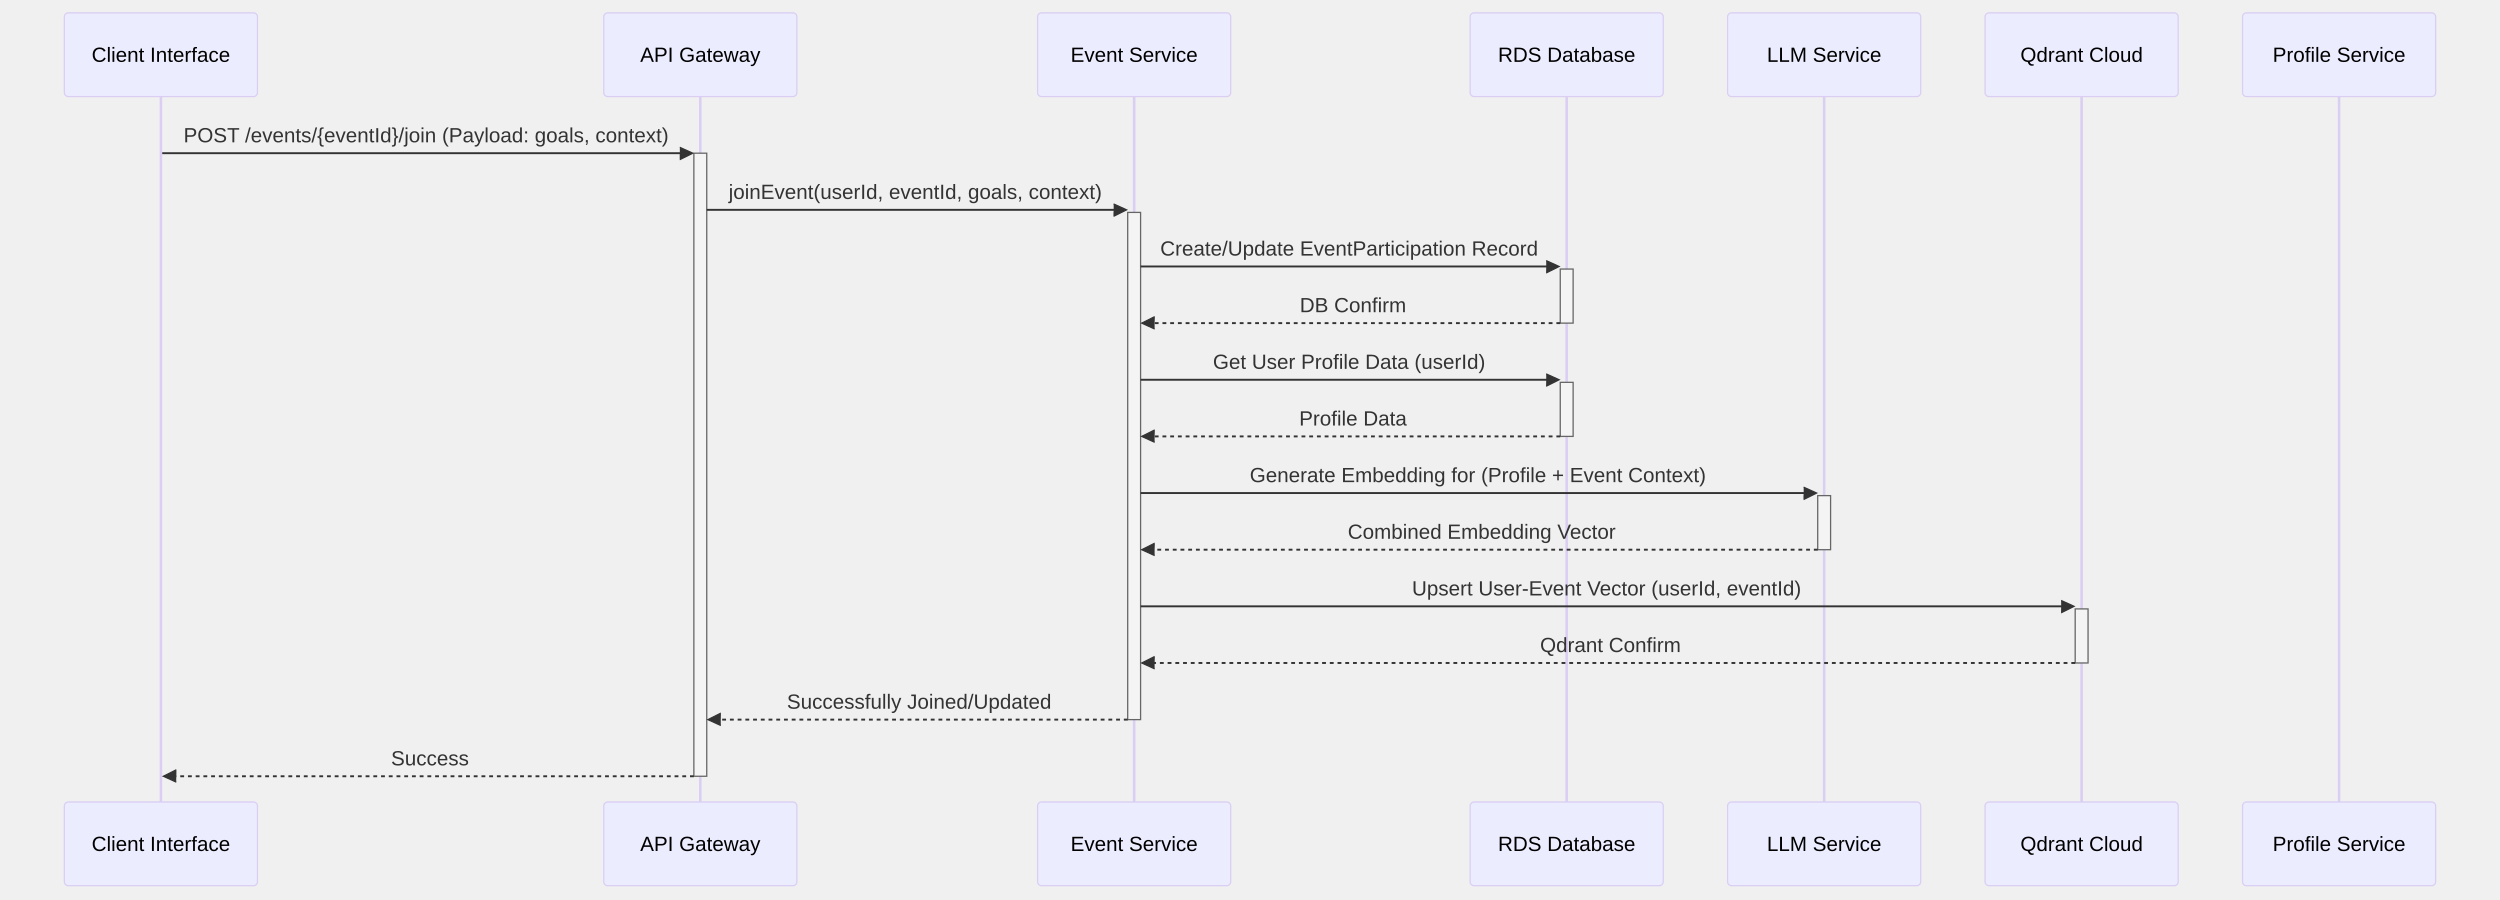
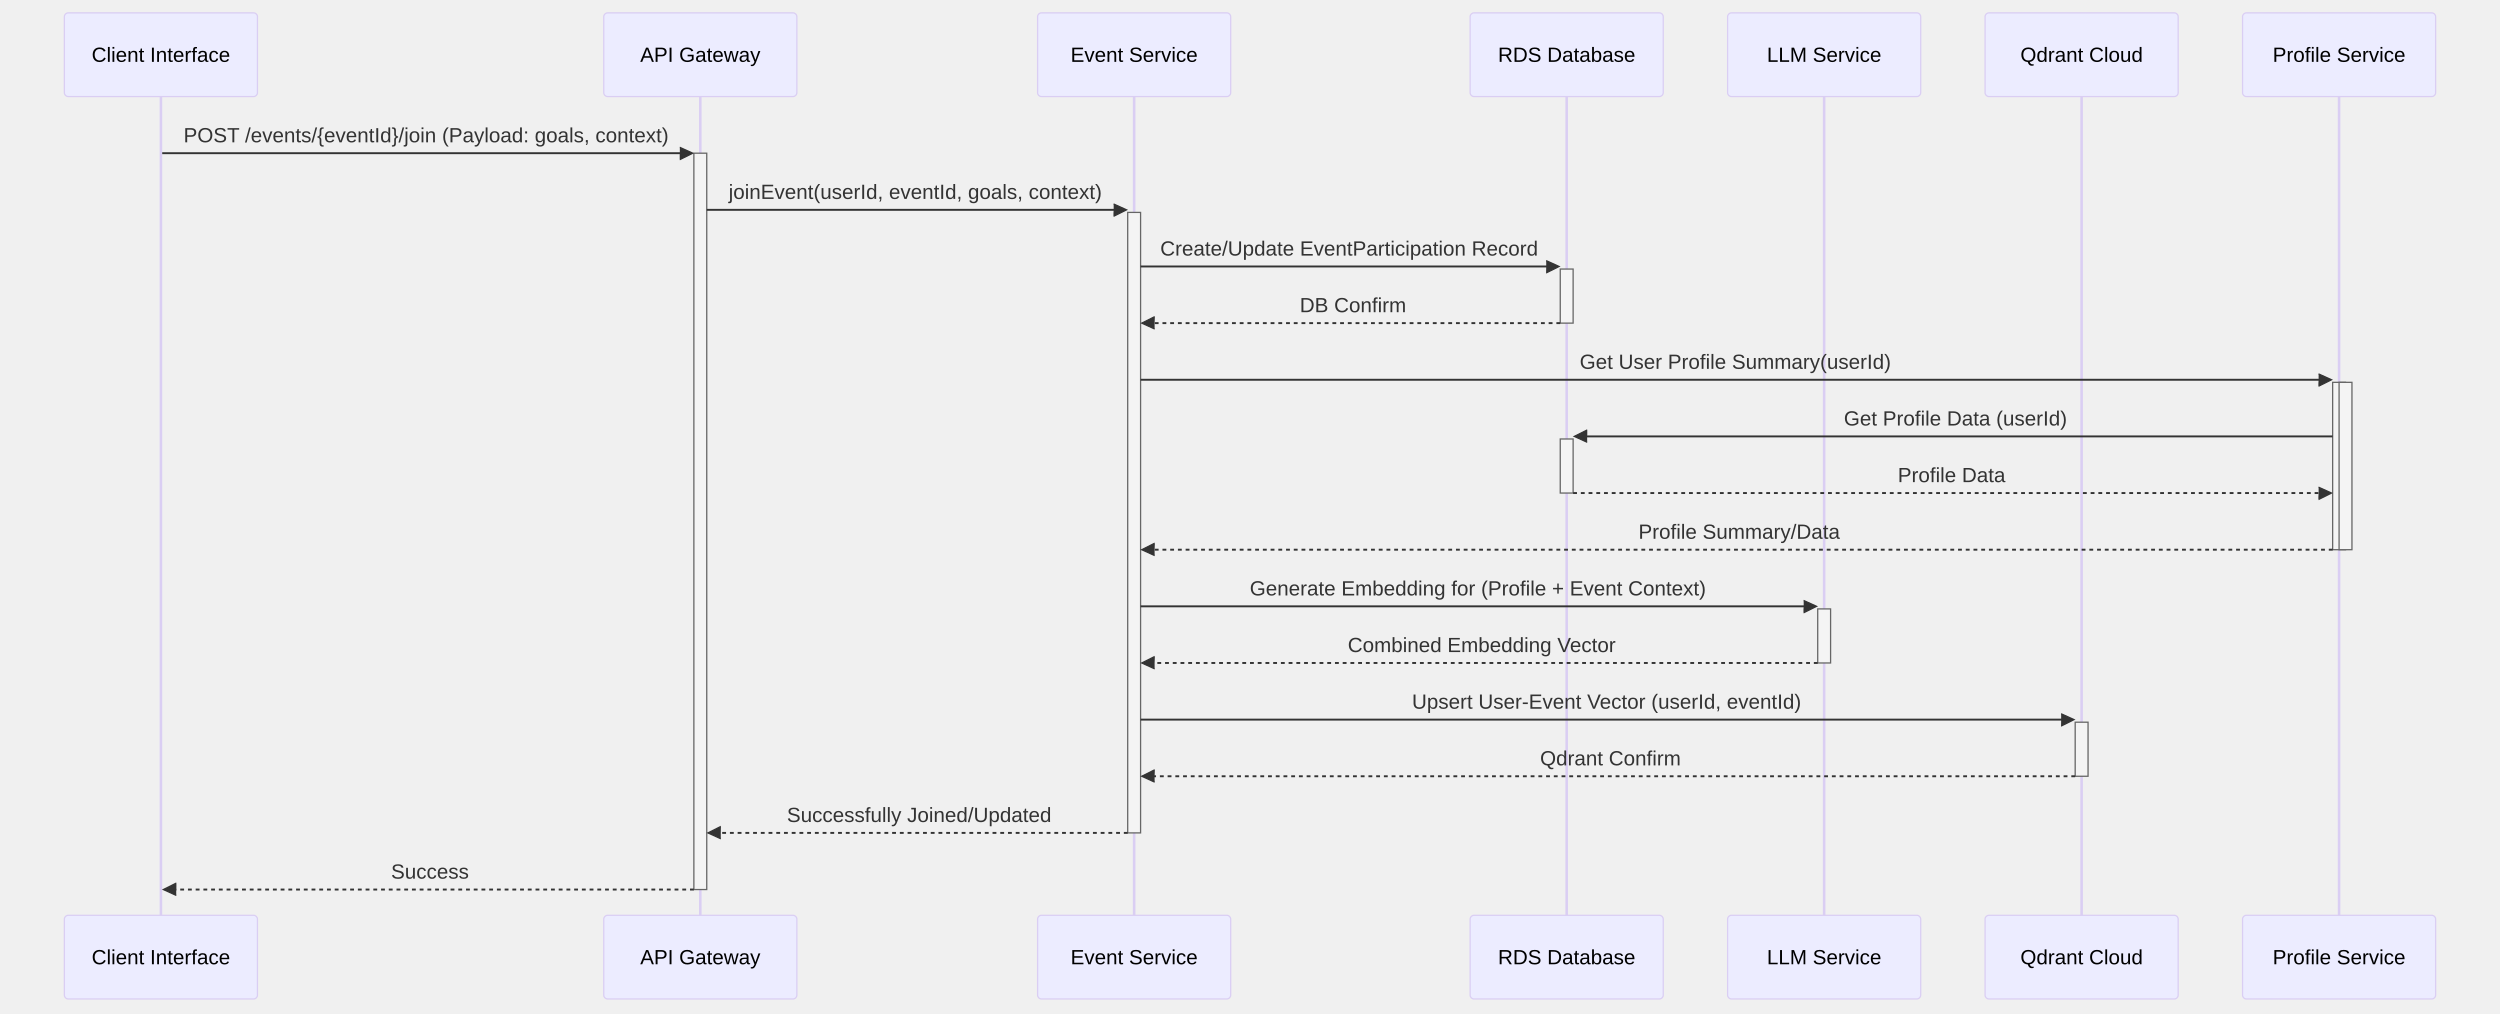
- <svg xmlns="http://www.w3.org/2000/svg" aria-roledescription="sequence" role="graphics-document document" viewBox="-50 -10 1942 699" style="max-width: 1942px; background-color: white;" width="100%" id="my-svg">
+ <svg xmlns="http://www.w3.org/2000/svg" aria-roledescription="sequence" role="graphics-document document" viewBox="-50 -10 1942 787" style="max-width: 1942px; background-color: white;" width="100%" id="my-svg">
  <g>
-     <rect class="actor actor-bottom" ry="3" rx="3" name="ProfileSvc" height="65" width="150" stroke="#666" fill="#eaeaea" y="613" x="1692" />
-     <text style="text-anchor: middle; font-size: 16px; font-weight: 400;" class="actor actor-box" alignment-baseline="central" dominant-baseline="central" y="645.5" x="1767">
+     <rect class="actor actor-bottom" ry="3" rx="3" name="ProfileSvc" height="65" width="150" stroke="#666" fill="#eaeaea" y="701" x="1692" />
+     <text style="text-anchor: middle; font-size: 16px; font-weight: 400;" class="actor actor-box" alignment-baseline="central" dominant-baseline="central" y="733.5" x="1767">
      <tspan dy="0" x="1767">Profile Service</tspan>
    </text>
  </g>
  <g>
-     <rect class="actor actor-bottom" ry="3" rx="3" name="Qdrant" height="65" width="150" stroke="#666" fill="#eaeaea" y="613" x="1492" />
-     <text style="text-anchor: middle; font-size: 16px; font-weight: 400;" class="actor actor-box" alignment-baseline="central" dominant-baseline="central" y="645.5" x="1567">
+     <rect class="actor actor-bottom" ry="3" rx="3" name="Qdrant" height="65" width="150" stroke="#666" fill="#eaeaea" y="701" x="1492" />
+     <text style="text-anchor: middle; font-size: 16px; font-weight: 400;" class="actor actor-box" alignment-baseline="central" dominant-baseline="central" y="733.5" x="1567">
      <tspan dy="0" x="1567">Qdrant Cloud</tspan>
    </text>
  </g>
  <g>
-     <rect class="actor actor-bottom" ry="3" rx="3" name="LLM" height="65" width="150" stroke="#666" fill="#eaeaea" y="613" x="1292" />
-     <text style="text-anchor: middle; font-size: 16px; font-weight: 400;" class="actor actor-box" alignment-baseline="central" dominant-baseline="central" y="645.5" x="1367">
+     <rect class="actor actor-bottom" ry="3" rx="3" name="LLM" height="65" width="150" stroke="#666" fill="#eaeaea" y="701" x="1292" />
+     <text style="text-anchor: middle; font-size: 16px; font-weight: 400;" class="actor actor-box" alignment-baseline="central" dominant-baseline="central" y="733.5" x="1367">
      <tspan dy="0" x="1367">LLM Service</tspan>
    </text>
  </g>
  <g>
-     <rect class="actor actor-bottom" ry="3" rx="3" name="RDS" height="65" width="150" stroke="#666" fill="#eaeaea" y="613" x="1092" />
-     <text style="text-anchor: middle; font-size: 16px; font-weight: 400;" class="actor actor-box" alignment-baseline="central" dominant-baseline="central" y="645.5" x="1167">
+     <rect class="actor actor-bottom" ry="3" rx="3" name="RDS" height="65" width="150" stroke="#666" fill="#eaeaea" y="701" x="1092" />
+     <text style="text-anchor: middle; font-size: 16px; font-weight: 400;" class="actor actor-box" alignment-baseline="central" dominant-baseline="central" y="733.5" x="1167">
      <tspan dy="0" x="1167">RDS Database</tspan>
    </text>
  </g>
  <g>
-     <rect class="actor actor-bottom" ry="3" rx="3" name="EventSvc" height="65" width="150" stroke="#666" fill="#eaeaea" y="613" x="756" />
-     <text style="text-anchor: middle; font-size: 16px; font-weight: 400;" class="actor actor-box" alignment-baseline="central" dominant-baseline="central" y="645.5" x="831">
+     <rect class="actor actor-bottom" ry="3" rx="3" name="EventSvc" height="65" width="150" stroke="#666" fill="#eaeaea" y="701" x="756" />
+     <text style="text-anchor: middle; font-size: 16px; font-weight: 400;" class="actor actor-box" alignment-baseline="central" dominant-baseline="central" y="733.5" x="831">
      <tspan dy="0" x="831">Event Service</tspan>
    </text>
  </g>
  <g>
-     <rect class="actor actor-bottom" ry="3" rx="3" name="API" height="65" width="150" stroke="#666" fill="#eaeaea" y="613" x="419" />
-     <text style="text-anchor: middle; font-size: 16px; font-weight: 400;" class="actor actor-box" alignment-baseline="central" dominant-baseline="central" y="645.5" x="494">
+     <rect class="actor actor-bottom" ry="3" rx="3" name="API" height="65" width="150" stroke="#666" fill="#eaeaea" y="701" x="419" />
+     <text style="text-anchor: middle; font-size: 16px; font-weight: 400;" class="actor actor-box" alignment-baseline="central" dominant-baseline="central" y="733.5" x="494">
      <tspan dy="0" x="494">API Gateway</tspan>
    </text>
  </g>
  <g>
-     <rect class="actor actor-bottom" ry="3" rx="3" name="Client" height="65" width="150" stroke="#666" fill="#eaeaea" y="613" x="0" />
-     <text style="text-anchor: middle; font-size: 16px; font-weight: 400;" class="actor actor-box" alignment-baseline="central" dominant-baseline="central" y="645.5" x="75">
+     <rect class="actor actor-bottom" ry="3" rx="3" name="Client" height="65" width="150" stroke="#666" fill="#eaeaea" y="701" x="0" />
+     <text style="text-anchor: middle; font-size: 16px; font-weight: 400;" class="actor actor-box" alignment-baseline="central" dominant-baseline="central" y="733.5" x="75">
      <tspan dy="0" x="75">Client Interface</tspan>
    </text>
  </g>
  <g>
-     <line name="ProfileSvc" stroke="#999" stroke-width="0.5px" class="actor-line 200" y2="613" x2="1767" y1="65" x1="1767" id="actor6" />
+     <line name="ProfileSvc" stroke="#999" stroke-width="0.5px" class="actor-line 200" y2="701" x2="1767" y1="65" x1="1767" id="actor6" />
    <g id="root-6">
      <rect class="actor actor-top" ry="3" rx="3" name="ProfileSvc" height="65" width="150" stroke="#666" fill="#eaeaea" y="0" x="1692" />
      <text style="text-anchor: middle; font-size: 16px; font-weight: 400;" class="actor actor-box" alignment-baseline="central" dominant-baseline="central" y="32.5" x="1767">
        <tspan dy="0" x="1767">Profile Service</tspan>
      </text>
    </g>
  </g>
  <g>
-     <line name="Qdrant" stroke="#999" stroke-width="0.5px" class="actor-line 200" y2="613" x2="1567" y1="65" x1="1567" id="actor5" />
+     <line name="Qdrant" stroke="#999" stroke-width="0.5px" class="actor-line 200" y2="701" x2="1567" y1="65" x1="1567" id="actor5" />
    <g id="root-5">
      <rect class="actor actor-top" ry="3" rx="3" name="Qdrant" height="65" width="150" stroke="#666" fill="#eaeaea" y="0" x="1492" />
      <text style="text-anchor: middle; font-size: 16px; font-weight: 400;" class="actor actor-box" alignment-baseline="central" dominant-baseline="central" y="32.5" x="1567">
        <tspan dy="0" x="1567">Qdrant Cloud</tspan>
      </text>
    </g>
  </g>
  <g>
-     <line name="LLM" stroke="#999" stroke-width="0.5px" class="actor-line 200" y2="613" x2="1367" y1="65" x1="1367" id="actor4" />
+     <line name="LLM" stroke="#999" stroke-width="0.5px" class="actor-line 200" y2="701" x2="1367" y1="65" x1="1367" id="actor4" />
    <g id="root-4">
      <rect class="actor actor-top" ry="3" rx="3" name="LLM" height="65" width="150" stroke="#666" fill="#eaeaea" y="0" x="1292" />
      <text style="text-anchor: middle; font-size: 16px; font-weight: 400;" class="actor actor-box" alignment-baseline="central" dominant-baseline="central" y="32.5" x="1367">
        <tspan dy="0" x="1367">LLM Service</tspan>
      </text>
    </g>
  </g>
  <g>
-     <line name="RDS" stroke="#999" stroke-width="0.5px" class="actor-line 200" y2="613" x2="1167" y1="65" x1="1167" id="actor3" />
+     <line name="RDS" stroke="#999" stroke-width="0.5px" class="actor-line 200" y2="701" x2="1167" y1="65" x1="1167" id="actor3" />
    <g id="root-3">
      <rect class="actor actor-top" ry="3" rx="3" name="RDS" height="65" width="150" stroke="#666" fill="#eaeaea" y="0" x="1092" />
      <text style="text-anchor: middle; font-size: 16px; font-weight: 400;" class="actor actor-box" alignment-baseline="central" dominant-baseline="central" y="32.5" x="1167">
        <tspan dy="0" x="1167">RDS Database</tspan>
      </text>
    </g>
  </g>
  <g>
-     <line name="EventSvc" stroke="#999" stroke-width="0.5px" class="actor-line 200" y2="613" x2="831" y1="65" x1="831" id="actor2" />
+     <line name="EventSvc" stroke="#999" stroke-width="0.5px" class="actor-line 200" y2="701" x2="831" y1="65" x1="831" id="actor2" />
    <g id="root-2">
      <rect class="actor actor-top" ry="3" rx="3" name="EventSvc" height="65" width="150" stroke="#666" fill="#eaeaea" y="0" x="756" />
      <text style="text-anchor: middle; font-size: 16px; font-weight: 400;" class="actor actor-box" alignment-baseline="central" dominant-baseline="central" y="32.5" x="831">
        <tspan dy="0" x="831">Event Service</tspan>
      </text>
    </g>
  </g>
  <g>
-     <line name="API" stroke="#999" stroke-width="0.5px" class="actor-line 200" y2="613" x2="494" y1="65" x1="494" id="actor1" />
+     <line name="API" stroke="#999" stroke-width="0.5px" class="actor-line 200" y2="701" x2="494" y1="65" x1="494" id="actor1" />
    <g id="root-1">
      <rect class="actor actor-top" ry="3" rx="3" name="API" height="65" width="150" stroke="#666" fill="#eaeaea" y="0" x="419" />
      <text style="text-anchor: middle; font-size: 16px; font-weight: 400;" class="actor actor-box" alignment-baseline="central" dominant-baseline="central" y="32.5" x="494">
        <tspan dy="0" x="494">API Gateway</tspan>
      </text>
    </g>
  </g>
  <g>
-     <line name="Client" stroke="#999" stroke-width="0.5px" class="actor-line 200" y2="613" x2="75" y1="65" x1="75" id="actor0" />
+     <line name="Client" stroke="#999" stroke-width="0.5px" class="actor-line 200" y2="701" x2="75" y1="65" x1="75" id="actor0" />
    <g id="root-0">
      <rect class="actor actor-top" ry="3" rx="3" name="Client" height="65" width="150" stroke="#666" fill="#eaeaea" y="0" x="0" />
      <text style="text-anchor: middle; font-size: 16px; font-weight: 400;" class="actor actor-box" alignment-baseline="central" dominant-baseline="central" y="32.5" x="75">
        <tspan dy="0" x="75">Client Interface</tspan>
      </text>
    </g>
  </g>
  <style>#my-svg{font-family:"trebuchet ms",verdana,arial,sans-serif;font-size:16px;fill:#333;}@keyframes edge-animation-frame{from{stroke-dashoffset:0;}}@keyframes dash{to{stroke-dashoffset:0;}}#my-svg .edge-animation-slow{stroke-dasharray:9,5!important;stroke-dashoffset:900;animation:dash 50s linear infinite;stroke-linecap:round;}#my-svg .edge-animation-fast{stroke-dasharray:9,5!important;stroke-dashoffset:900;animation:dash 20s linear infinite;stroke-linecap:round;}#my-svg .error-icon{fill:#552222;}#my-svg .error-text{fill:#552222;stroke:#552222;}#my-svg .edge-thickness-normal{stroke-width:1px;}#my-svg .edge-thickness-thick{stroke-width:3.5px;}#my-svg .edge-pattern-solid{stroke-dasharray:0;}#my-svg .edge-thickness-invisible{stroke-width:0;fill:none;}#my-svg .edge-pattern-dashed{stroke-dasharray:3;}#my-svg .edge-pattern-dotted{stroke-dasharray:2;}#my-svg .marker{fill:#333333;stroke:#333333;}#my-svg .marker.cross{stroke:#333333;}#my-svg svg{font-family:"trebuchet ms",verdana,arial,sans-serif;font-size:16px;}#my-svg p{margin:0;}#my-svg .actor{stroke:hsl(259.626, 59.777%, 87.902%);fill:#ECECFF;}#my-svg text.actor&gt;tspan{fill:black;stroke:none;}#my-svg .actor-line{stroke:hsl(259.626, 59.777%, 87.902%);}#my-svg .messageLine0{stroke-width:1.5;stroke-dasharray:none;stroke:#333;}#my-svg .messageLine1{stroke-width:1.5;stroke-dasharray:2,2;stroke:#333;}#my-svg #arrowhead path{fill:#333;stroke:#333;}#my-svg .sequenceNumber{fill:white;}#my-svg #sequencenumber{fill:#333;}#my-svg #crosshead path{fill:#333;stroke:#333;}#my-svg .messageText{fill:#333;stroke:none;}#my-svg .labelBox{stroke:hsl(259.626, 59.777%, 87.902%);fill:#ECECFF;}#my-svg .labelText,#my-svg .labelText&gt;tspan{fill:black;stroke:none;}#my-svg .loopText,#my-svg .loopText&gt;tspan{fill:black;stroke:none;}#my-svg .loopLine{stroke-width:2px;stroke-dasharray:2,2;stroke:hsl(259.626, 59.777%, 87.902%);fill:hsl(259.626, 59.777%, 87.902%);}#my-svg .note{stroke:#aaaa33;fill:#fff5ad;}#my-svg .noteText,#my-svg .noteText&gt;tspan{fill:black;stroke:none;}#my-svg .activation0{fill:#f4f4f4;stroke:#666;}#my-svg .activation1{fill:#f4f4f4;stroke:#666;}#my-svg .activation2{fill:#f4f4f4;stroke:#666;}#my-svg .actorPopupMenu{position:absolute;}#my-svg .actorPopupMenuPanel{position:absolute;fill:#ECECFF;box-shadow:0px 8px 16px 0px rgba(0,0,0,0.2);filter:drop-shadow(3px 5px 2px rgb(0 0 0 / 0.4));}#my-svg .actor-man line{stroke:hsl(259.626, 59.777%, 87.902%);fill:#ECECFF;}#my-svg .actor-man circle,#my-svg line{stroke:hsl(259.626, 59.777%, 87.902%);fill:#ECECFF;stroke-width:2px;}#my-svg :root{--mermaid-font-family:"trebuchet ms",verdana,arial,sans-serif;}</style>
  <g />
  <defs>
    <symbol height="24" width="24" id="computer">
      <path d="M2 2v13h20v-13h-20zm18 11h-16v-9h16v9zm-10.228 6l.466-1h3.524l.467 1h-4.457zm14.228 3h-24l2-6h2.104l-1.33 4h18.45l-1.297-4h2.073l2 6zm-5-10h-14v-7h14v7z" transform="scale(.5)" />
    </symbol>
  </defs>
  <defs>
    <symbol clip-rule="evenodd" fill-rule="evenodd" id="database">
      <path d="M12.258.001l.256.004.255.005.253.008.251.01.249.012.247.015.246.016.242.019.241.02.239.023.236.024.233.027.231.028.229.031.225.032.223.034.22.036.217.038.214.04.211.041.208.043.205.045.201.046.198.048.194.05.191.051.187.053.183.054.18.056.175.057.172.059.168.06.163.061.16.063.155.064.15.066.074.033.073.033.071.034.07.034.069.035.068.035.067.035.066.035.064.036.064.036.062.036.06.036.06.037.058.037.058.037.055.038.055.038.053.038.052.038.051.039.05.039.048.039.047.039.045.04.044.04.043.04.041.04.04.041.039.041.037.041.036.041.034.041.033.042.032.042.03.042.029.042.027.042.026.043.024.043.023.043.021.043.02.043.018.044.017.043.015.044.013.044.012.044.011.045.009.044.007.045.006.045.004.045.002.045.001.045v17l-.001.045-.002.045-.004.045-.006.045-.007.045-.009.044-.011.045-.012.044-.013.044-.015.044-.017.043-.018.044-.02.043-.021.043-.023.043-.024.043-.026.043-.027.042-.029.042-.03.042-.032.042-.033.042-.034.041-.036.041-.037.041-.039.041-.04.041-.041.04-.043.04-.044.04-.045.04-.047.039-.048.039-.05.039-.051.039-.052.038-.053.038-.055.038-.055.038-.058.037-.058.037-.06.037-.06.036-.062.036-.064.036-.064.036-.066.035-.067.035-.068.035-.069.035-.07.034-.071.034-.073.033-.074.033-.15.066-.155.064-.16.063-.163.061-.168.06-.172.059-.175.057-.18.056-.183.054-.187.053-.191.051-.194.05-.198.048-.201.046-.205.045-.208.043-.211.041-.214.04-.217.038-.22.036-.223.034-.225.032-.229.031-.231.028-.233.027-.236.024-.239.023-.241.02-.242.019-.246.016-.247.015-.249.012-.251.01-.253.008-.255.005-.256.004-.258.001-.258-.001-.256-.004-.255-.005-.253-.008-.251-.01-.249-.012-.247-.015-.245-.016-.243-.019-.241-.02-.238-.023-.236-.024-.234-.027-.231-.028-.228-.031-.226-.032-.223-.034-.22-.036-.217-.038-.214-.04-.211-.041-.208-.043-.204-.045-.201-.046-.198-.048-.195-.05-.19-.051-.187-.053-.184-.054-.179-.056-.176-.057-.172-.059-.167-.06-.164-.061-.159-.063-.155-.064-.151-.066-.074-.033-.072-.033-.072-.034-.07-.034-.069-.035-.068-.035-.067-.035-.066-.035-.064-.036-.063-.036-.062-.036-.061-.036-.06-.037-.058-.037-.057-.037-.056-.038-.055-.038-.053-.038-.052-.038-.051-.039-.049-.039-.049-.039-.046-.039-.046-.04-.044-.04-.043-.04-.041-.04-.04-.041-.039-.041-.037-.041-.036-.041-.034-.041-.033-.042-.032-.042-.03-.042-.029-.042-.027-.042-.026-.043-.024-.043-.023-.043-.021-.043-.02-.043-.018-.044-.017-.043-.015-.044-.013-.044-.012-.044-.011-.045-.009-.044-.007-.045-.006-.045-.004-.045-.002-.045-.001-.045v-17l.001-.045.002-.045.004-.045.006-.045.007-.045.009-.044.011-.045.012-.044.013-.044.015-.044.017-.043.018-.044.02-.043.021-.043.023-.043.024-.043.026-.043.027-.042.029-.042.03-.042.032-.042.033-.042.034-.041.036-.041.037-.041.039-.041.04-.041.041-.04.043-.04.044-.04.046-.04.046-.039.049-.039.049-.039.051-.039.052-.038.053-.038.055-.038.056-.038.057-.037.058-.037.06-.037.061-.036.062-.036.063-.036.064-.036.066-.035.067-.035.068-.035.069-.035.07-.034.072-.034.072-.033.074-.033.151-.066.155-.064.159-.063.164-.061.167-.06.172-.059.176-.057.179-.056.184-.054.187-.053.19-.051.195-.05.198-.048.201-.046.204-.045.208-.043.211-.041.214-.04.217-.038.22-.036.223-.034.226-.032.228-.031.231-.028.234-.027.236-.024.238-.023.241-.02.243-.019.245-.016.247-.015.249-.012.251-.01.253-.008.255-.005.256-.004.258-.001.258.001zm-9.258 20.499v.01l.001.021.003.021.004.022.005.021.006.022.007.022.009.023.01.022.011.023.012.023.013.023.015.023.016.024.017.023.018.024.019.024.021.024.022.025.023.024.024.025.052.049.056.05.061.051.066.051.07.051.075.051.079.052.084.052.088.052.092.052.097.052.102.051.105.052.11.052.114.051.119.051.123.051.127.05.131.05.135.05.139.048.144.049.147.047.152.047.155.047.16.045.163.045.167.043.171.043.176.041.178.041.183.039.187.039.19.037.194.035.197.035.202.033.204.031.209.03.212.029.216.027.219.025.222.024.226.021.23.02.233.018.236.016.24.015.243.012.246.01.249.008.253.005.256.004.259.001.26-.001.257-.004.254-.005.25-.008.247-.011.244-.012.241-.014.237-.016.233-.018.231-.021.226-.021.224-.024.22-.026.216-.027.212-.028.21-.031.205-.031.202-.034.198-.034.194-.036.191-.037.187-.039.183-.04.179-.04.175-.042.172-.043.168-.044.163-.045.16-.046.155-.046.152-.047.148-.048.143-.049.139-.049.136-.05.131-.05.126-.05.123-.051.118-.052.114-.051.11-.052.106-.052.101-.052.096-.052.092-.052.088-.053.083-.051.079-.052.074-.052.07-.051.065-.051.06-.051.056-.05.051-.05.023-.024.023-.025.021-.024.02-.024.019-.024.018-.024.017-.024.015-.023.014-.024.013-.023.012-.023.01-.023.01-.022.008-.022.006-.022.006-.022.004-.022.004-.021.001-.021.001-.021v-4.127l-.077.055-.08.053-.083.054-.085.053-.087.052-.09.052-.093.051-.095.05-.097.05-.1.049-.102.049-.105.048-.106.047-.109.047-.111.046-.114.045-.115.045-.118.044-.12.043-.122.042-.124.042-.126.041-.128.04-.13.04-.132.038-.134.038-.135.037-.138.037-.139.035-.142.035-.143.034-.144.033-.147.032-.148.031-.15.03-.151.03-.153.029-.154.027-.156.027-.158.026-.159.025-.161.024-.162.023-.163.022-.165.021-.166.02-.167.019-.169.018-.169.017-.171.016-.173.015-.173.014-.175.013-.175.012-.177.011-.178.01-.179.008-.179.008-.181.006-.182.005-.182.004-.184.003-.184.002h-.37l-.184-.002-.184-.003-.182-.004-.182-.005-.181-.006-.179-.008-.179-.008-.178-.01-.176-.011-.176-.012-.175-.013-.173-.014-.172-.015-.171-.016-.17-.017-.169-.018-.167-.019-.166-.02-.165-.021-.163-.022-.162-.023-.161-.024-.159-.025-.157-.026-.156-.027-.155-.027-.153-.029-.151-.03-.15-.03-.148-.031-.146-.032-.145-.033-.143-.034-.141-.035-.14-.035-.137-.037-.136-.037-.134-.038-.132-.038-.13-.04-.128-.04-.126-.041-.124-.042-.122-.042-.12-.044-.117-.043-.116-.045-.113-.045-.112-.046-.109-.047-.106-.047-.105-.048-.102-.049-.1-.049-.097-.05-.095-.05-.093-.052-.09-.051-.087-.052-.085-.053-.083-.054-.08-.054-.077-.054v4.127zm0-5.654v.011l.001.021.003.021.004.021.005.022.006.022.007.022.009.022.01.022.011.023.012.023.013.023.015.024.016.023.017.024.018.024.019.024.021.024.022.024.023.025.024.024.052.05.056.05.061.05.066.051.07.051.075.052.079.051.084.052.088.052.092.052.097.052.102.052.105.052.11.051.114.051.119.052.123.05.127.051.131.05.135.049.139.049.144.048.147.048.152.047.155.046.16.045.163.045.167.044.171.042.176.042.178.04.183.04.187.038.19.037.194.036.197.034.202.033.204.032.209.03.212.028.216.027.219.025.222.024.226.022.23.02.233.018.236.016.24.014.243.012.246.01.249.008.253.006.256.003.259.001.26-.001.257-.003.254-.006.25-.008.247-.01.244-.012.241-.015.237-.016.233-.018.231-.02.226-.022.224-.024.22-.025.216-.027.212-.029.21-.03.205-.032.202-.033.198-.035.194-.036.191-.037.187-.039.183-.039.179-.041.175-.042.172-.043.168-.044.163-.045.16-.045.155-.047.152-.047.148-.048.143-.048.139-.05.136-.049.131-.05.126-.051.123-.051.118-.051.114-.052.11-.052.106-.052.101-.052.096-.052.092-.052.088-.052.083-.052.079-.052.074-.051.07-.052.065-.051.06-.05.056-.051.051-.049.023-.025.023-.024.021-.025.02-.024.019-.024.018-.024.017-.024.015-.023.014-.023.013-.024.012-.022.01-.023.01-.023.008-.022.006-.022.006-.022.004-.021.004-.022.001-.021.001-.021v-4.139l-.077.054-.08.054-.083.054-.085.052-.087.053-.09.051-.093.051-.095.051-.097.05-.1.049-.102.049-.105.048-.106.047-.109.047-.111.046-.114.045-.115.044-.118.044-.12.044-.122.042-.124.042-.126.041-.128.04-.13.039-.132.039-.134.038-.135.037-.138.036-.139.036-.142.035-.143.033-.144.033-.147.033-.148.031-.15.03-.151.03-.153.028-.154.028-.156.027-.158.026-.159.025-.161.024-.162.023-.163.022-.165.021-.166.02-.167.019-.169.018-.169.017-.171.016-.173.015-.173.014-.175.013-.175.012-.177.011-.178.009-.179.009-.179.007-.181.007-.182.005-.182.004-.184.003-.184.002h-.37l-.184-.002-.184-.003-.182-.004-.182-.005-.181-.007-.179-.007-.179-.009-.178-.009-.176-.011-.176-.012-.175-.013-.173-.014-.172-.015-.171-.016-.17-.017-.169-.018-.167-.019-.166-.02-.165-.021-.163-.022-.162-.023-.161-.024-.159-.025-.157-.026-.156-.027-.155-.028-.153-.028-.151-.03-.15-.03-.148-.031-.146-.033-.145-.033-.143-.033-.141-.035-.14-.036-.137-.036-.136-.037-.134-.038-.132-.039-.13-.039-.128-.04-.126-.041-.124-.042-.122-.043-.12-.043-.117-.044-.116-.044-.113-.046-.112-.046-.109-.046-.106-.047-.105-.048-.102-.049-.1-.049-.097-.05-.095-.051-.093-.051-.09-.051-.087-.053-.085-.052-.083-.054-.08-.054-.077-.054v4.139zm0-5.666v.011l.001.02.003.022.004.021.005.022.006.021.007.022.009.023.01.022.011.023.012.023.013.023.015.023.016.024.017.024.018.023.019.024.021.025.022.024.023.024.024.025.052.05.056.05.061.05.066.051.07.051.075.052.079.051.084.052.088.052.092.052.097.052.102.052.105.051.11.052.114.051.119.051.123.051.127.05.131.05.135.05.139.049.144.048.147.048.152.047.155.046.16.045.163.045.167.043.171.043.176.042.178.04.183.04.187.038.19.037.194.036.197.034.202.033.204.032.209.03.212.028.216.027.219.025.222.024.226.021.23.02.233.018.236.017.24.014.243.012.246.01.249.008.253.006.256.003.259.001.26-.001.257-.003.254-.006.25-.008.247-.01.244-.013.241-.014.237-.016.233-.018.231-.02.226-.022.224-.024.22-.025.216-.027.212-.029.21-.03.205-.032.202-.033.198-.035.194-.036.191-.037.187-.039.183-.039.179-.041.175-.042.172-.043.168-.044.163-.045.16-.045.155-.047.152-.047.148-.048.143-.049.139-.049.136-.049.131-.051.126-.05.123-.051.118-.052.114-.051.11-.052.106-.052.101-.052.096-.052.092-.052.088-.052.083-.052.079-.052.074-.052.07-.051.065-.051.06-.051.056-.05.051-.049.023-.025.023-.025.021-.024.02-.024.019-.024.018-.024.017-.024.015-.023.014-.024.013-.023.012-.023.01-.022.01-.023.008-.022.006-.022.006-.022.004-.022.004-.021.001-.021.001-.021v-4.153l-.077.054-.08.054-.083.053-.085.053-.087.053-.09.051-.093.051-.095.051-.097.05-.1.049-.102.048-.105.048-.106.048-.109.046-.111.046-.114.046-.115.044-.118.044-.12.043-.122.043-.124.042-.126.041-.128.04-.13.039-.132.039-.134.038-.135.037-.138.036-.139.036-.142.034-.143.034-.144.033-.147.032-.148.032-.15.03-.151.03-.153.028-.154.028-.156.027-.158.026-.159.024-.161.024-.162.023-.163.023-.165.021-.166.02-.167.019-.169.018-.169.017-.171.016-.173.015-.173.014-.175.013-.175.012-.177.01-.178.01-.179.009-.179.007-.181.006-.182.006-.182.004-.184.003-.184.001-.185.001-.185-.001-.184-.001-.184-.003-.182-.004-.182-.006-.181-.006-.179-.007-.179-.009-.178-.01-.176-.01-.176-.012-.175-.013-.173-.014-.172-.015-.171-.016-.17-.017-.169-.018-.167-.019-.166-.02-.165-.021-.163-.023-.162-.023-.161-.024-.159-.024-.157-.026-.156-.027-.155-.028-.153-.028-.151-.03-.15-.03-.148-.032-.146-.032-.145-.033-.143-.034-.141-.034-.14-.036-.137-.036-.136-.037-.134-.038-.132-.039-.13-.039-.128-.041-.126-.041-.124-.041-.122-.043-.12-.043-.117-.044-.116-.044-.113-.046-.112-.046-.109-.046-.106-.048-.105-.048-.102-.048-.1-.05-.097-.049-.095-.051-.093-.051-.09-.052-.087-.052-.085-.053-.083-.053-.08-.054-.077-.054v4.153zm8.74-8.179l-.257.004-.254.005-.25.008-.247.011-.244.012-.241.014-.237.016-.233.018-.231.021-.226.022-.224.023-.22.026-.216.027-.212.028-.21.031-.205.032-.202.033-.198.034-.194.036-.191.038-.187.038-.183.04-.179.041-.175.042-.172.043-.168.043-.163.045-.16.046-.155.046-.152.048-.148.048-.143.048-.139.049-.136.05-.131.05-.126.051-.123.051-.118.051-.114.052-.11.052-.106.052-.101.052-.096.052-.092.052-.088.052-.083.052-.079.052-.074.051-.07.052-.065.051-.06.05-.056.05-.051.05-.023.025-.023.024-.021.024-.02.025-.019.024-.018.024-.017.023-.015.024-.014.023-.013.023-.012.023-.01.023-.01.022-.008.022-.006.023-.006.021-.004.022-.004.021-.001.021-.001.021.001.021.001.021.004.021.004.022.006.021.006.023.008.022.01.022.01.023.012.023.013.023.014.023.015.024.017.023.018.024.019.024.02.025.021.024.023.024.023.025.051.05.056.05.06.05.065.051.07.052.074.051.079.052.083.052.088.052.092.052.096.052.101.052.106.052.11.052.114.052.118.051.123.051.126.051.131.05.136.05.139.049.143.048.148.048.152.048.155.046.16.046.163.045.168.043.172.043.175.042.179.041.183.04.187.038.191.038.194.036.198.034.202.033.205.032.21.031.212.028.216.027.22.026.224.023.226.022.231.021.233.018.237.016.241.014.244.012.247.011.25.008.254.005.257.004.26.001.26-.001.257-.004.254-.005.25-.008.247-.011.244-.012.241-.014.237-.016.233-.018.231-.021.226-.022.224-.023.22-.026.216-.027.212-.028.21-.031.205-.032.202-.033.198-.034.194-.036.191-.038.187-.038.183-.04.179-.041.175-.042.172-.043.168-.043.163-.045.16-.046.155-.046.152-.048.148-.048.143-.048.139-.049.136-.05.131-.05.126-.051.123-.051.118-.051.114-.052.11-.052.106-.052.101-.052.096-.052.092-.052.088-.052.083-.052.079-.052.074-.051.07-.052.065-.051.06-.05.056-.05.051-.05.023-.025.023-.024.021-.024.02-.025.019-.024.018-.024.017-.023.015-.024.014-.023.013-.023.012-.023.01-.023.01-.022.008-.022.006-.023.006-.021.004-.022.004-.021.001-.021.001-.021-.001-.021-.001-.021-.004-.021-.004-.022-.006-.021-.006-.023-.008-.022-.01-.022-.01-.023-.012-.023-.013-.023-.014-.023-.015-.024-.017-.023-.018-.024-.019-.024-.02-.025-.021-.024-.023-.024-.023-.025-.051-.05-.056-.05-.06-.05-.065-.051-.07-.052-.074-.051-.079-.052-.083-.052-.088-.052-.092-.052-.096-.052-.101-.052-.106-.052-.11-.052-.114-.052-.118-.051-.123-.051-.126-.051-.131-.05-.136-.05-.139-.049-.143-.048-.148-.048-.152-.048-.155-.046-.16-.046-.163-.045-.168-.043-.172-.043-.175-.042-.179-.041-.183-.04-.187-.038-.191-.038-.194-.036-.198-.034-.202-.033-.205-.032-.21-.031-.212-.028-.216-.027-.22-.026-.224-.023-.226-.022-.231-.021-.233-.018-.237-.016-.241-.014-.244-.012-.247-.011-.25-.008-.254-.005-.257-.004-.26-.001-.26.001z" transform="scale(.5)" />
    </symbol>
  </defs>
  <defs>
    <symbol height="24" width="24" id="clock">
      <path d="M12 2c5.514 0 10 4.486 10 10s-4.486 10-10 10-10-4.486-10-10 4.486-10 10-10zm0-2c-6.627 0-12 5.373-12 12s5.373 12 12 12 12-5.373 12-12-5.373-12-12-12zm5.848 12.459c.202.038.202.333.001.372-1.907.361-6.045 1.111-6.547 1.111-.719 0-1.301-.582-1.301-1.301 0-.512.77-5.447 1.125-7.445.034-.192.312-.181.343.014l.985 6.238 5.394 1.011z" transform="scale(.5)" />
    </symbol>
  </defs>
  <defs>
    <marker orient="auto-start-reverse" markerHeight="12" markerWidth="12" markerUnits="userSpaceOnUse" refY="5" refX="7.9" id="arrowhead">
      <path d="M -1 0 L 10 5 L 0 10 z" />
    </marker>
  </defs>
  <defs>
    <marker refY="4.5" refX="4" orient="auto" markerHeight="8" markerWidth="15" id="crosshead">
      <path style="stroke-dasharray: 0, 0;" d="M 1,2 L 6,7 M 6,2 L 1,7" stroke-width="1pt" stroke="#000000" fill="none" />
    </marker>
  </defs>
  <defs>
    <marker orient="auto" markerHeight="28" markerWidth="20" refY="7" refX="15.5" id="filled-head">
      <path d="M 18,7 L9,13 L14,7 L9,1 Z" />
    </marker>
  </defs>
  <defs>
    <marker orient="auto" markerHeight="40" markerWidth="60" refY="15" refX="15" id="sequencenumber">
      <circle r="6" cy="15" cx="15" />
    </marker>
  </defs>
  <g>
-     <rect class="activation0" height="484" width="10" stroke="#666" fill="#EDF2AE" y="109" x="489" />
+     <rect class="activation0" height="572" width="10" stroke="#666" fill="#EDF2AE" y="109" x="489" />
  </g>
  <g>
-     <rect class="activation0" height="394" width="10" stroke="#666" fill="#EDF2AE" y="155" x="826" />
+     <rect class="activation0" height="482" width="10" stroke="#666" fill="#EDF2AE" y="155" x="826" />
  </g>
  <g>
    <rect class="activation0" height="42" width="10" stroke="#666" fill="#EDF2AE" y="199" x="1162" />
  </g>
  <g>
-     <rect class="activation0" height="42" width="10" stroke="#666" fill="#EDF2AE" y="287" x="1162" />
+     <rect class="activation0" height="130" width="10" stroke="#666" fill="#EDF2AE" y="287" x="1762" />
  </g>
  <g>
-     <rect class="activation0" height="42" width="10" stroke="#666" fill="#EDF2AE" y="375" x="1362" />
+     <rect class="activation1" height="130" width="10" stroke="#666" fill="#EDF2AE" y="287" x="1767" />
  </g>
  <g>
-     <rect class="activation0" height="42" width="10" stroke="#666" fill="#EDF2AE" y="463" x="1562" />
+     <rect class="activation0" height="42" width="10" stroke="#666" fill="#EDF2AE" y="331" x="1162" />
+   </g>
+   <g>
+     <rect class="activation0" height="42" width="10" stroke="#666" fill="#EDF2AE" y="463" x="1362" />
+   </g>
+   <g>
+     <rect class="activation0" height="42" width="10" stroke="#666" fill="#EDF2AE" y="551" x="1562" />
  </g>
  <text style="font-size: 16px; font-weight: 400;" dy="1em" class="messageText" alignment-baseline="middle" dominant-baseline="middle" text-anchor="middle" y="80" x="281">POST /events/{eventId}/join (Payload: goals, context)</text>
  <line style="fill: none;" marker-end="url(#arrowhead)" stroke="none" stroke-width="2" class="messageLine0" y2="109" x2="486" y1="109" x1="76" />
  <text style="font-size: 16px; font-weight: 400;" dy="1em" class="messageText" alignment-baseline="middle" dominant-baseline="middle" text-anchor="middle" y="124" x="661">joinEvent(userId, eventId, goals, context)</text>
  <line style="fill: none;" marker-end="url(#arrowhead)" stroke="none" stroke-width="2" class="messageLine0" y2="153" x2="823" y1="153" x1="499" />
  <text style="font-size: 16px; font-weight: 400;" dy="1em" class="messageText" alignment-baseline="middle" dominant-baseline="middle" text-anchor="middle" y="168" x="998">Create/Update EventParticipation Record</text>
  <line style="fill: none;" marker-end="url(#arrowhead)" stroke="none" stroke-width="2" class="messageLine0" y2="197" x2="1159" y1="197" x1="836" />
  <text style="font-size: 16px; font-weight: 400;" dy="1em" class="messageText" alignment-baseline="middle" dominant-baseline="middle" text-anchor="middle" y="212" x="1001">DB Confirm</text>
  <line style="stroke-dasharray: 3, 3; fill: none;" marker-end="url(#arrowhead)" stroke="none" stroke-width="2" class="messageLine1" y2="241" x2="839" y1="241" x1="1162" />
-   <text style="font-size: 16px; font-weight: 400;" dy="1em" class="messageText" alignment-baseline="middle" dominant-baseline="middle" text-anchor="middle" y="256" x="998">Get User Profile Data (userId)</text>
-   <line style="fill: none;" marker-end="url(#arrowhead)" stroke="none" stroke-width="2" class="messageLine0" y2="285" x2="1159" y1="285" x1="836" />
-   <text style="font-size: 16px; font-weight: 400;" dy="1em" class="messageText" alignment-baseline="middle" dominant-baseline="middle" text-anchor="middle" y="300" x="1001">Profile Data</text>
-   <line style="stroke-dasharray: 3, 3; fill: none;" marker-end="url(#arrowhead)" stroke="none" stroke-width="2" class="messageLine1" y2="329" x2="839" y1="329" x1="1162" />
-   <text style="font-size: 16px; font-weight: 400;" dy="1em" class="messageText" alignment-baseline="middle" dominant-baseline="middle" text-anchor="middle" y="344" x="1098">Generate Embedding for (Profile + Event Context)</text>
-   <line style="fill: none;" marker-end="url(#arrowhead)" stroke="none" stroke-width="2" class="messageLine0" y2="373" x2="1359" y1="373" x1="836" />
-   <text style="font-size: 16px; font-weight: 400;" dy="1em" class="messageText" alignment-baseline="middle" dominant-baseline="middle" text-anchor="middle" y="388" x="1101">Combined Embedding Vector</text>
-   <line style="stroke-dasharray: 3, 3; fill: none;" marker-end="url(#arrowhead)" stroke="none" stroke-width="2" class="messageLine1" y2="417" x2="839" y1="417" x1="1362" />
-   <text style="font-size: 16px; font-weight: 400;" dy="1em" class="messageText" alignment-baseline="middle" dominant-baseline="middle" text-anchor="middle" y="432" x="1198">Upsert User-Event Vector (userId, eventId)</text>
-   <line style="fill: none;" marker-end="url(#arrowhead)" stroke="none" stroke-width="2" class="messageLine0" y2="461" x2="1559" y1="461" x1="836" />
-   <text style="font-size: 16px; font-weight: 400;" dy="1em" class="messageText" alignment-baseline="middle" dominant-baseline="middle" text-anchor="middle" y="476" x="1201">Qdrant Confirm</text>
-   <line style="stroke-dasharray: 3, 3; fill: none;" marker-end="url(#arrowhead)" stroke="none" stroke-width="2" class="messageLine1" y2="505" x2="839" y1="505" x1="1562" />
-   <text style="font-size: 16px; font-weight: 400;" dy="1em" class="messageText" alignment-baseline="middle" dominant-baseline="middle" text-anchor="middle" y="520" x="664">Successfully Joined/Updated</text>
-   <line style="stroke-dasharray: 3, 3; fill: none;" marker-end="url(#arrowhead)" stroke="none" stroke-width="2" class="messageLine1" y2="549" x2="502" y1="549" x1="826" />
-   <text style="font-size: 16px; font-weight: 400;" dy="1em" class="messageText" alignment-baseline="middle" dominant-baseline="middle" text-anchor="middle" y="564" x="284">Success</text>
-   <line style="stroke-dasharray: 3, 3; fill: none;" marker-end="url(#arrowhead)" stroke="none" stroke-width="2" class="messageLine1" y2="593" x2="79" y1="593" x1="489" />
+   <text style="font-size: 16px; font-weight: 400;" dy="1em" class="messageText" alignment-baseline="middle" dominant-baseline="middle" text-anchor="middle" y="256" x="1298">Get User Profile Summary(userId)</text>
+   <line style="fill: none;" marker-end="url(#arrowhead)" stroke="none" stroke-width="2" class="messageLine0" y2="285" x2="1759" y1="285" x1="836" />
+   <text style="font-size: 16px; font-weight: 400;" dy="1em" class="messageText" alignment-baseline="middle" dominant-baseline="middle" text-anchor="middle" y="300" x="1469">Get Profile Data (userId)</text>
+   <line style="fill: none;" marker-end="url(#arrowhead)" stroke="none" stroke-width="2" class="messageLine0" y2="329" x2="1175" y1="329" x1="1762" />
+   <text style="font-size: 16px; font-weight: 400;" dy="1em" class="messageText" alignment-baseline="middle" dominant-baseline="middle" text-anchor="middle" y="344" x="1466">Profile Data</text>
+   <line style="stroke-dasharray: 3, 3; fill: none;" marker-end="url(#arrowhead)" stroke="none" stroke-width="2" class="messageLine1" y2="373" x2="1759" y1="373" x1="1172" />
+   <text style="font-size: 16px; font-weight: 400;" dy="1em" class="messageText" alignment-baseline="middle" dominant-baseline="middle" text-anchor="middle" y="388" x="1301">Profile Summary/Data</text>
+   <line style="stroke-dasharray: 3, 3; fill: none;" marker-end="url(#arrowhead)" stroke="none" stroke-width="2" class="messageLine1" y2="417" x2="839" y1="417" x1="1762" />
+   <text style="font-size: 16px; font-weight: 400;" dy="1em" class="messageText" alignment-baseline="middle" dominant-baseline="middle" text-anchor="middle" y="432" x="1098">Generate Embedding for (Profile + Event Context)</text>
+   <line style="fill: none;" marker-end="url(#arrowhead)" stroke="none" stroke-width="2" class="messageLine0" y2="461" x2="1359" y1="461" x1="836" />
+   <text style="font-size: 16px; font-weight: 400;" dy="1em" class="messageText" alignment-baseline="middle" dominant-baseline="middle" text-anchor="middle" y="476" x="1101">Combined Embedding Vector</text>
+   <line style="stroke-dasharray: 3, 3; fill: none;" marker-end="url(#arrowhead)" stroke="none" stroke-width="2" class="messageLine1" y2="505" x2="839" y1="505" x1="1362" />
+   <text style="font-size: 16px; font-weight: 400;" dy="1em" class="messageText" alignment-baseline="middle" dominant-baseline="middle" text-anchor="middle" y="520" x="1198">Upsert User-Event Vector (userId, eventId)</text>
+   <line style="fill: none;" marker-end="url(#arrowhead)" stroke="none" stroke-width="2" class="messageLine0" y2="549" x2="1559" y1="549" x1="836" />
+   <text style="font-size: 16px; font-weight: 400;" dy="1em" class="messageText" alignment-baseline="middle" dominant-baseline="middle" text-anchor="middle" y="564" x="1201">Qdrant Confirm</text>
+   <line style="stroke-dasharray: 3, 3; fill: none;" marker-end="url(#arrowhead)" stroke="none" stroke-width="2" class="messageLine1" y2="593" x2="839" y1="593" x1="1562" />
+   <text style="font-size: 16px; font-weight: 400;" dy="1em" class="messageText" alignment-baseline="middle" dominant-baseline="middle" text-anchor="middle" y="608" x="664">Successfully Joined/Updated</text>
+   <line style="stroke-dasharray: 3, 3; fill: none;" marker-end="url(#arrowhead)" stroke="none" stroke-width="2" class="messageLine1" y2="637" x2="502" y1="637" x1="826" />
+   <text style="font-size: 16px; font-weight: 400;" dy="1em" class="messageText" alignment-baseline="middle" dominant-baseline="middle" text-anchor="middle" y="652" x="284">Success</text>
+   <line style="stroke-dasharray: 3, 3; fill: none;" marker-end="url(#arrowhead)" stroke="none" stroke-width="2" class="messageLine1" y2="681" x2="79" y1="681" x1="489" />
</svg>
